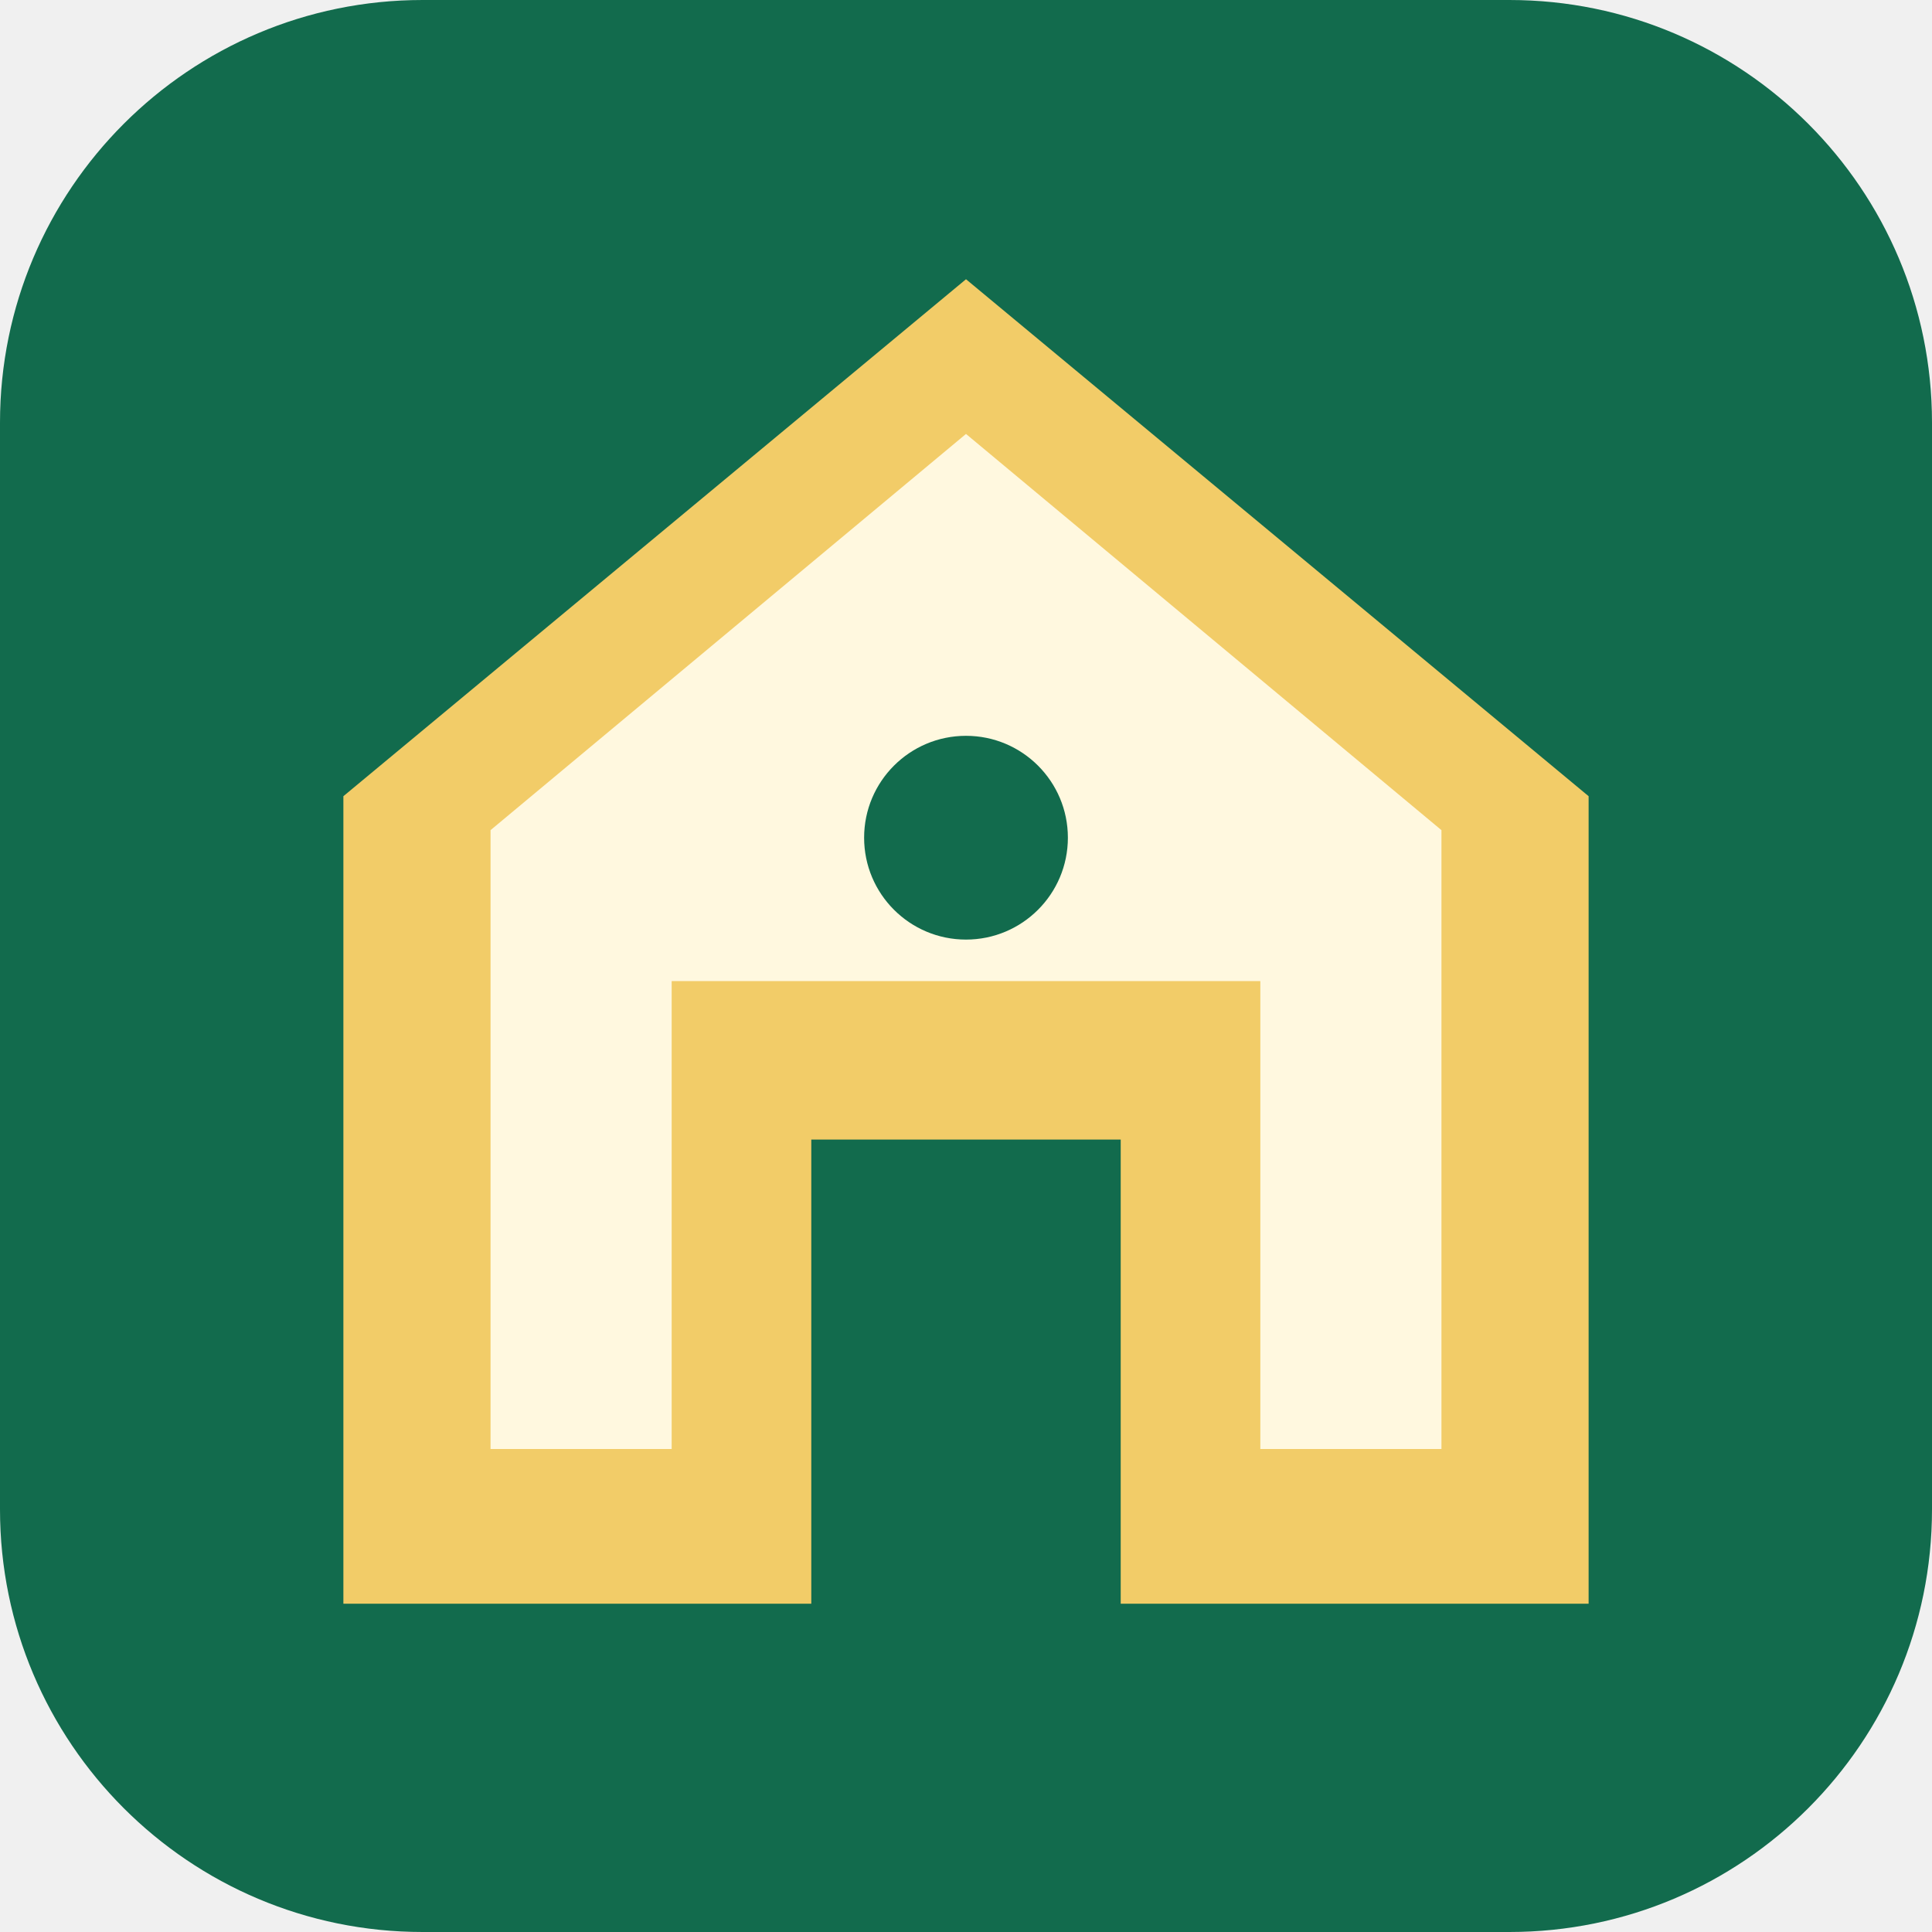
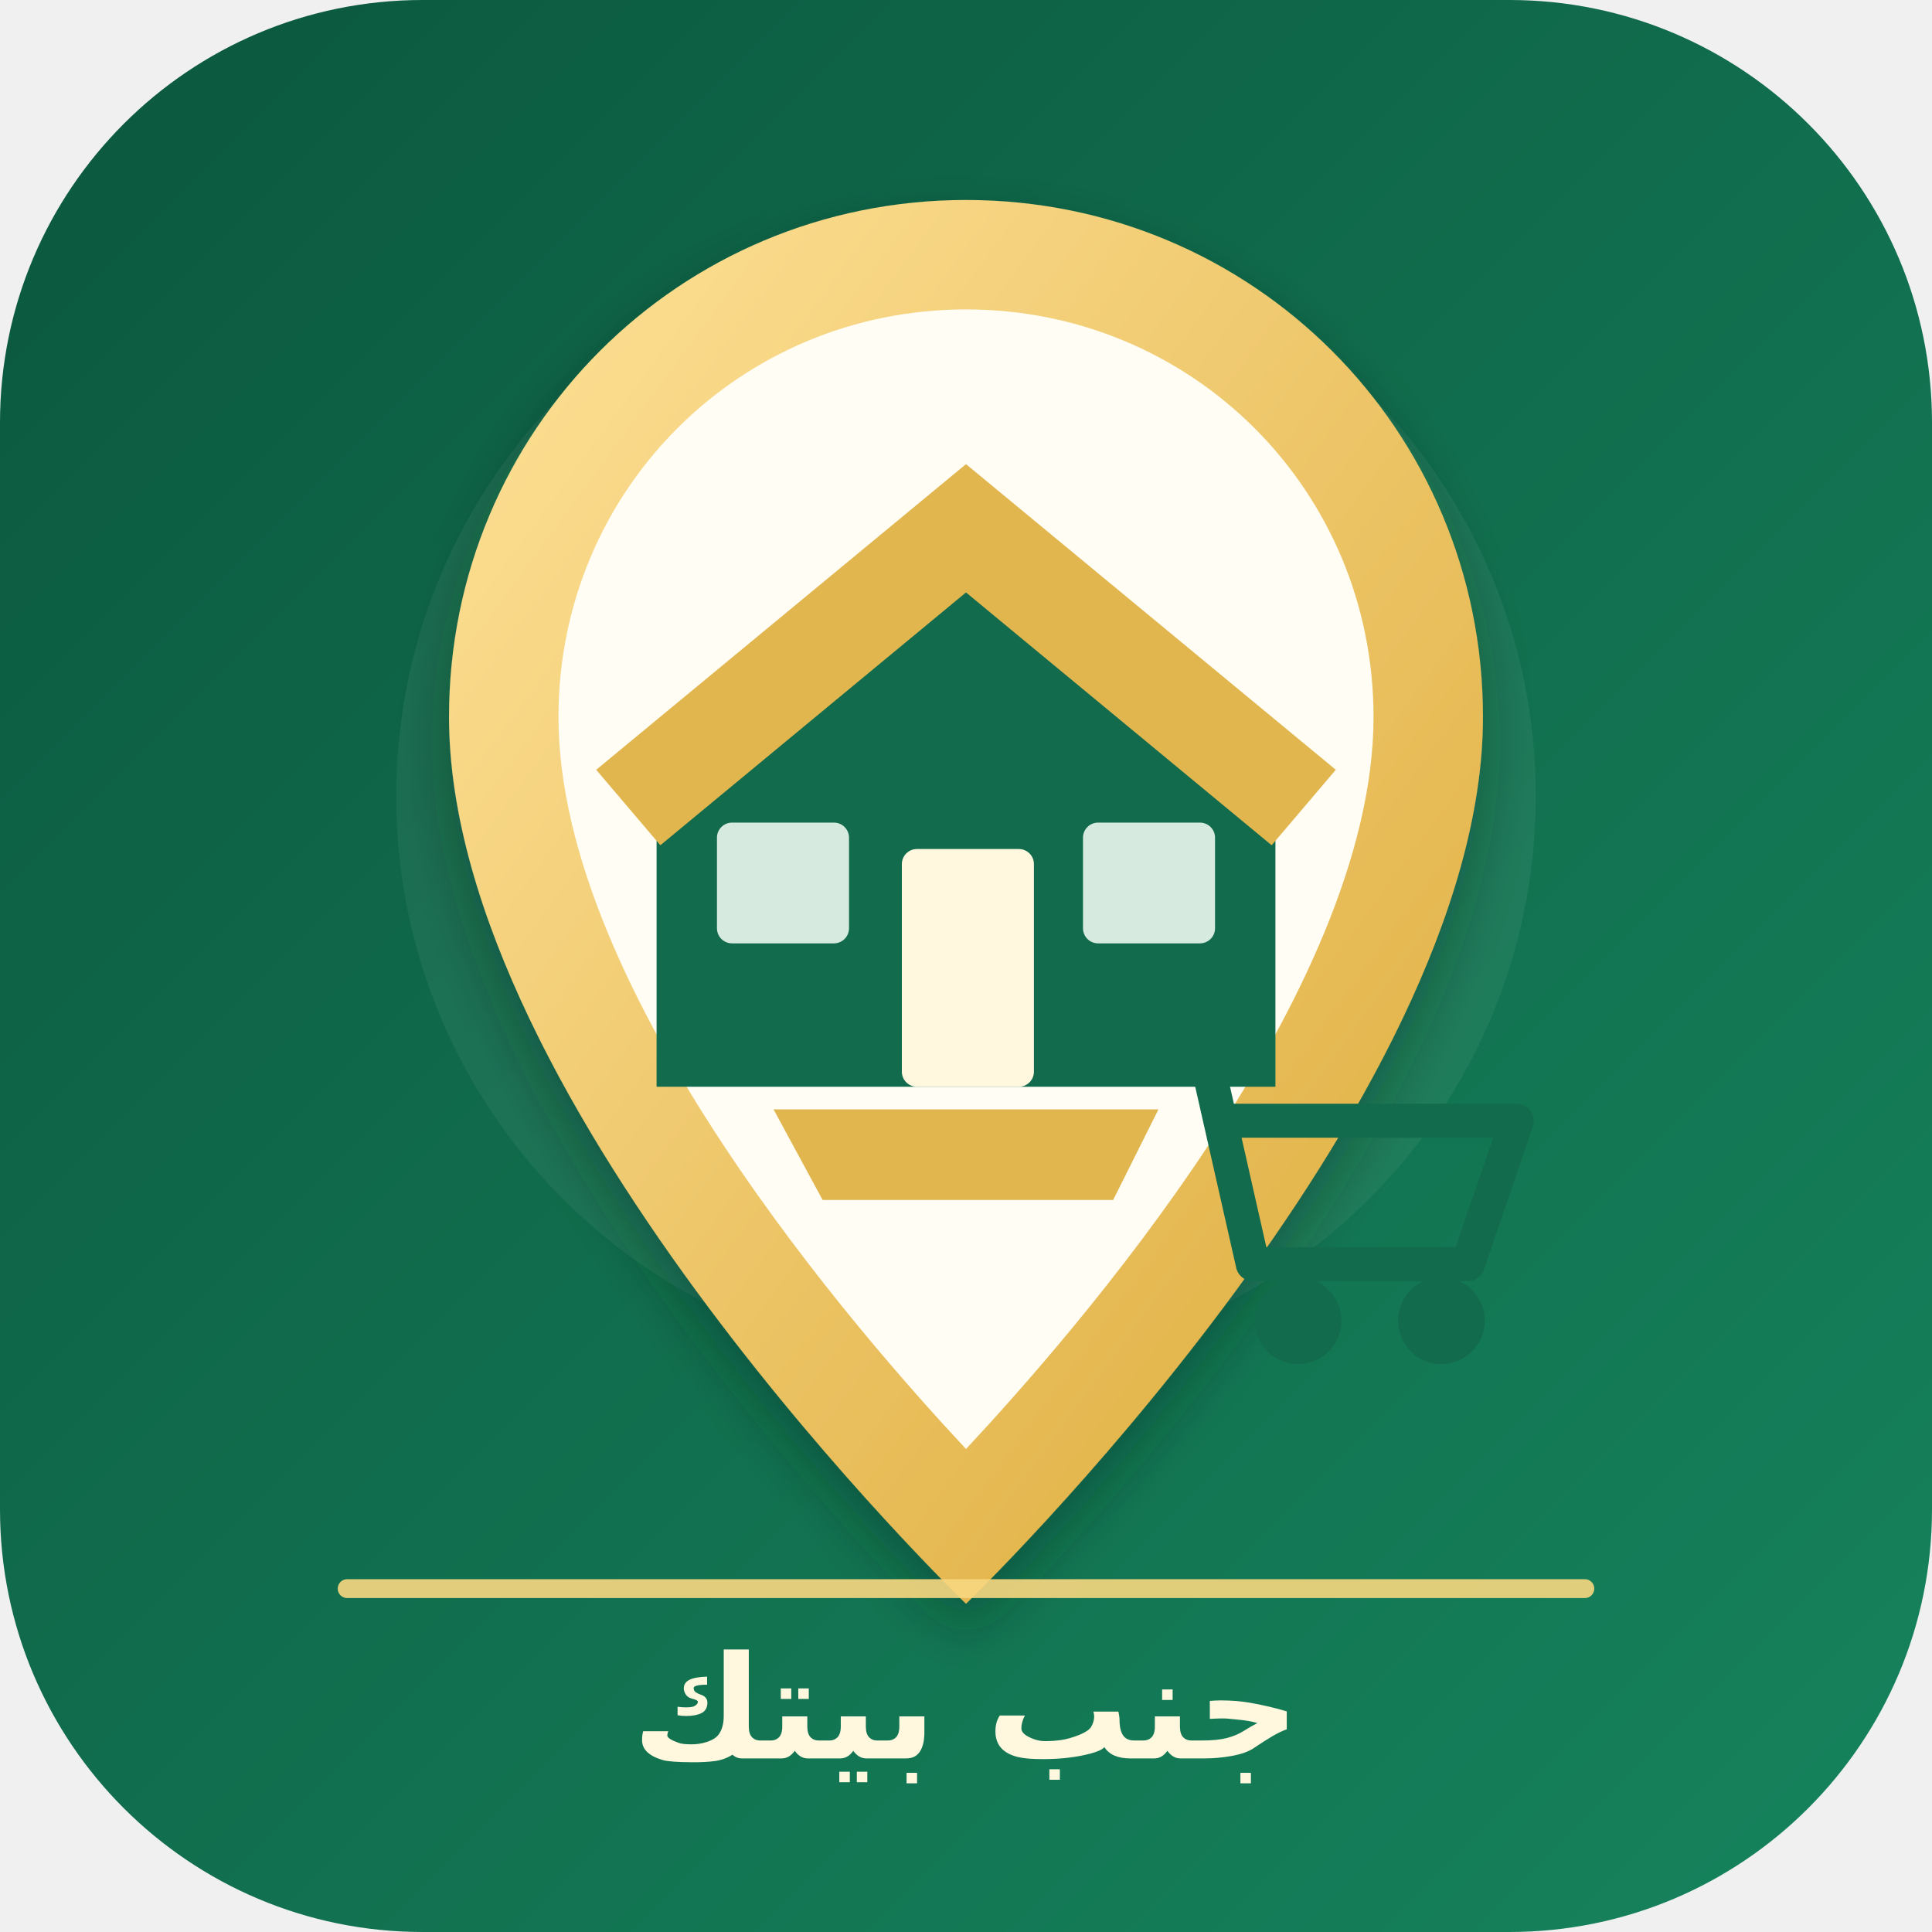
<svg xmlns="http://www.w3.org/2000/svg" viewBox="0 0 512 512">
-   <rect width="512" height="512" rx="112" fill="#126b4d" />
-   <path d="M256 74 91 211v214h124V302h82v123h124V211L256 74Z" fill="#f2cc68" />
-   <path d="m256 115 126 105v164h-48V260H178v124h-48V220L256 115Z" fill="#fff8df" />
-   <circle cx="256" cy="222" r="27" fill="#126b4d" />
+   <defs>
+     <linearGradient id="bg" x1="0" y1="0" x2="1" y2="1">
+       <stop stop-color="#0b573e" />
+       <stop offset="1" stop-color="#16845d" />
+     </linearGradient>
+     <linearGradient id="gold" x1="0" y1="0" x2="1" y2="1">
+       <stop stop-color="#ffe39a" />
+       <stop offset="1" stop-color="#dca938" />
+     </linearGradient>
+     <filter id="shadow" x="-30%" y="-30%" width="160%" height="160%">
+       <feDropShadow dx="0" dy="7" stdDeviation="7" flood-color="#052f22" flood-opacity=".35" />
+     </filter>
+   </defs>
+   <rect width="512" height="512" rx="112" fill="url(#bg)" />
+   <circle cx="256" cy="211" r="151" fill="#ffffff" opacity=".055" />
+   <path d="M256 53c-76 0-137 61-137 137 0 103 137 235 137 235s137-132 137-235c0-76-61-137-137-137Z" fill="url(#gold)" filter="url(#shadow)" />
+   <path d="M256 82c-60 0-108 48-108 108 0 73 80 164 108 194 28-30 108-121 108-194 0-60-48-108-108-108Z" fill="#fffdf4" />
+   <path d="m174 202 82-68 82 68v86H174Z" fill="#126b4d" />
+   <path d="m158 204 98-81 98 81-17 20-81-67-81 67Z" fill="#e2b64f" />
+   <rect x="239" y="225" width="35" height="63" rx="4" fill="#fff8df" />
+   <rect x="190" y="218" width="35" height="32" rx="4" fill="#d7eadf" />
+   <rect x="287" y="218" width="35" height="32" rx="4" fill="#d7eadf" />
+   <path d="M205 294h102l-12 24h-77Z" fill="#e2b64f" />
+   <g transform="translate(305 282)" fill="none" stroke="#126b4d" stroke-width="9" stroke-linecap="round" stroke-linejoin="round">
+     <path d="M0 0h15l12 53h57l13-38H22" />
+     <circle cx="39" cy="68" r="7" fill="#126b4d" />
+     <circle cx="77" cy="68" r="7" fill="#126b4d" />
+   </g>
+   <path d="M92 421h328" stroke="#f7d77f" stroke-width="5" stroke-linecap="round" opacity=".9" />
+   <text x="256" y="466" text-anchor="middle" direction="rtl" font-family="Tahoma,Arial,sans-serif" font-size="38" font-weight="900" fill="#fff8df">جنب بيتك</text>
</svg>
